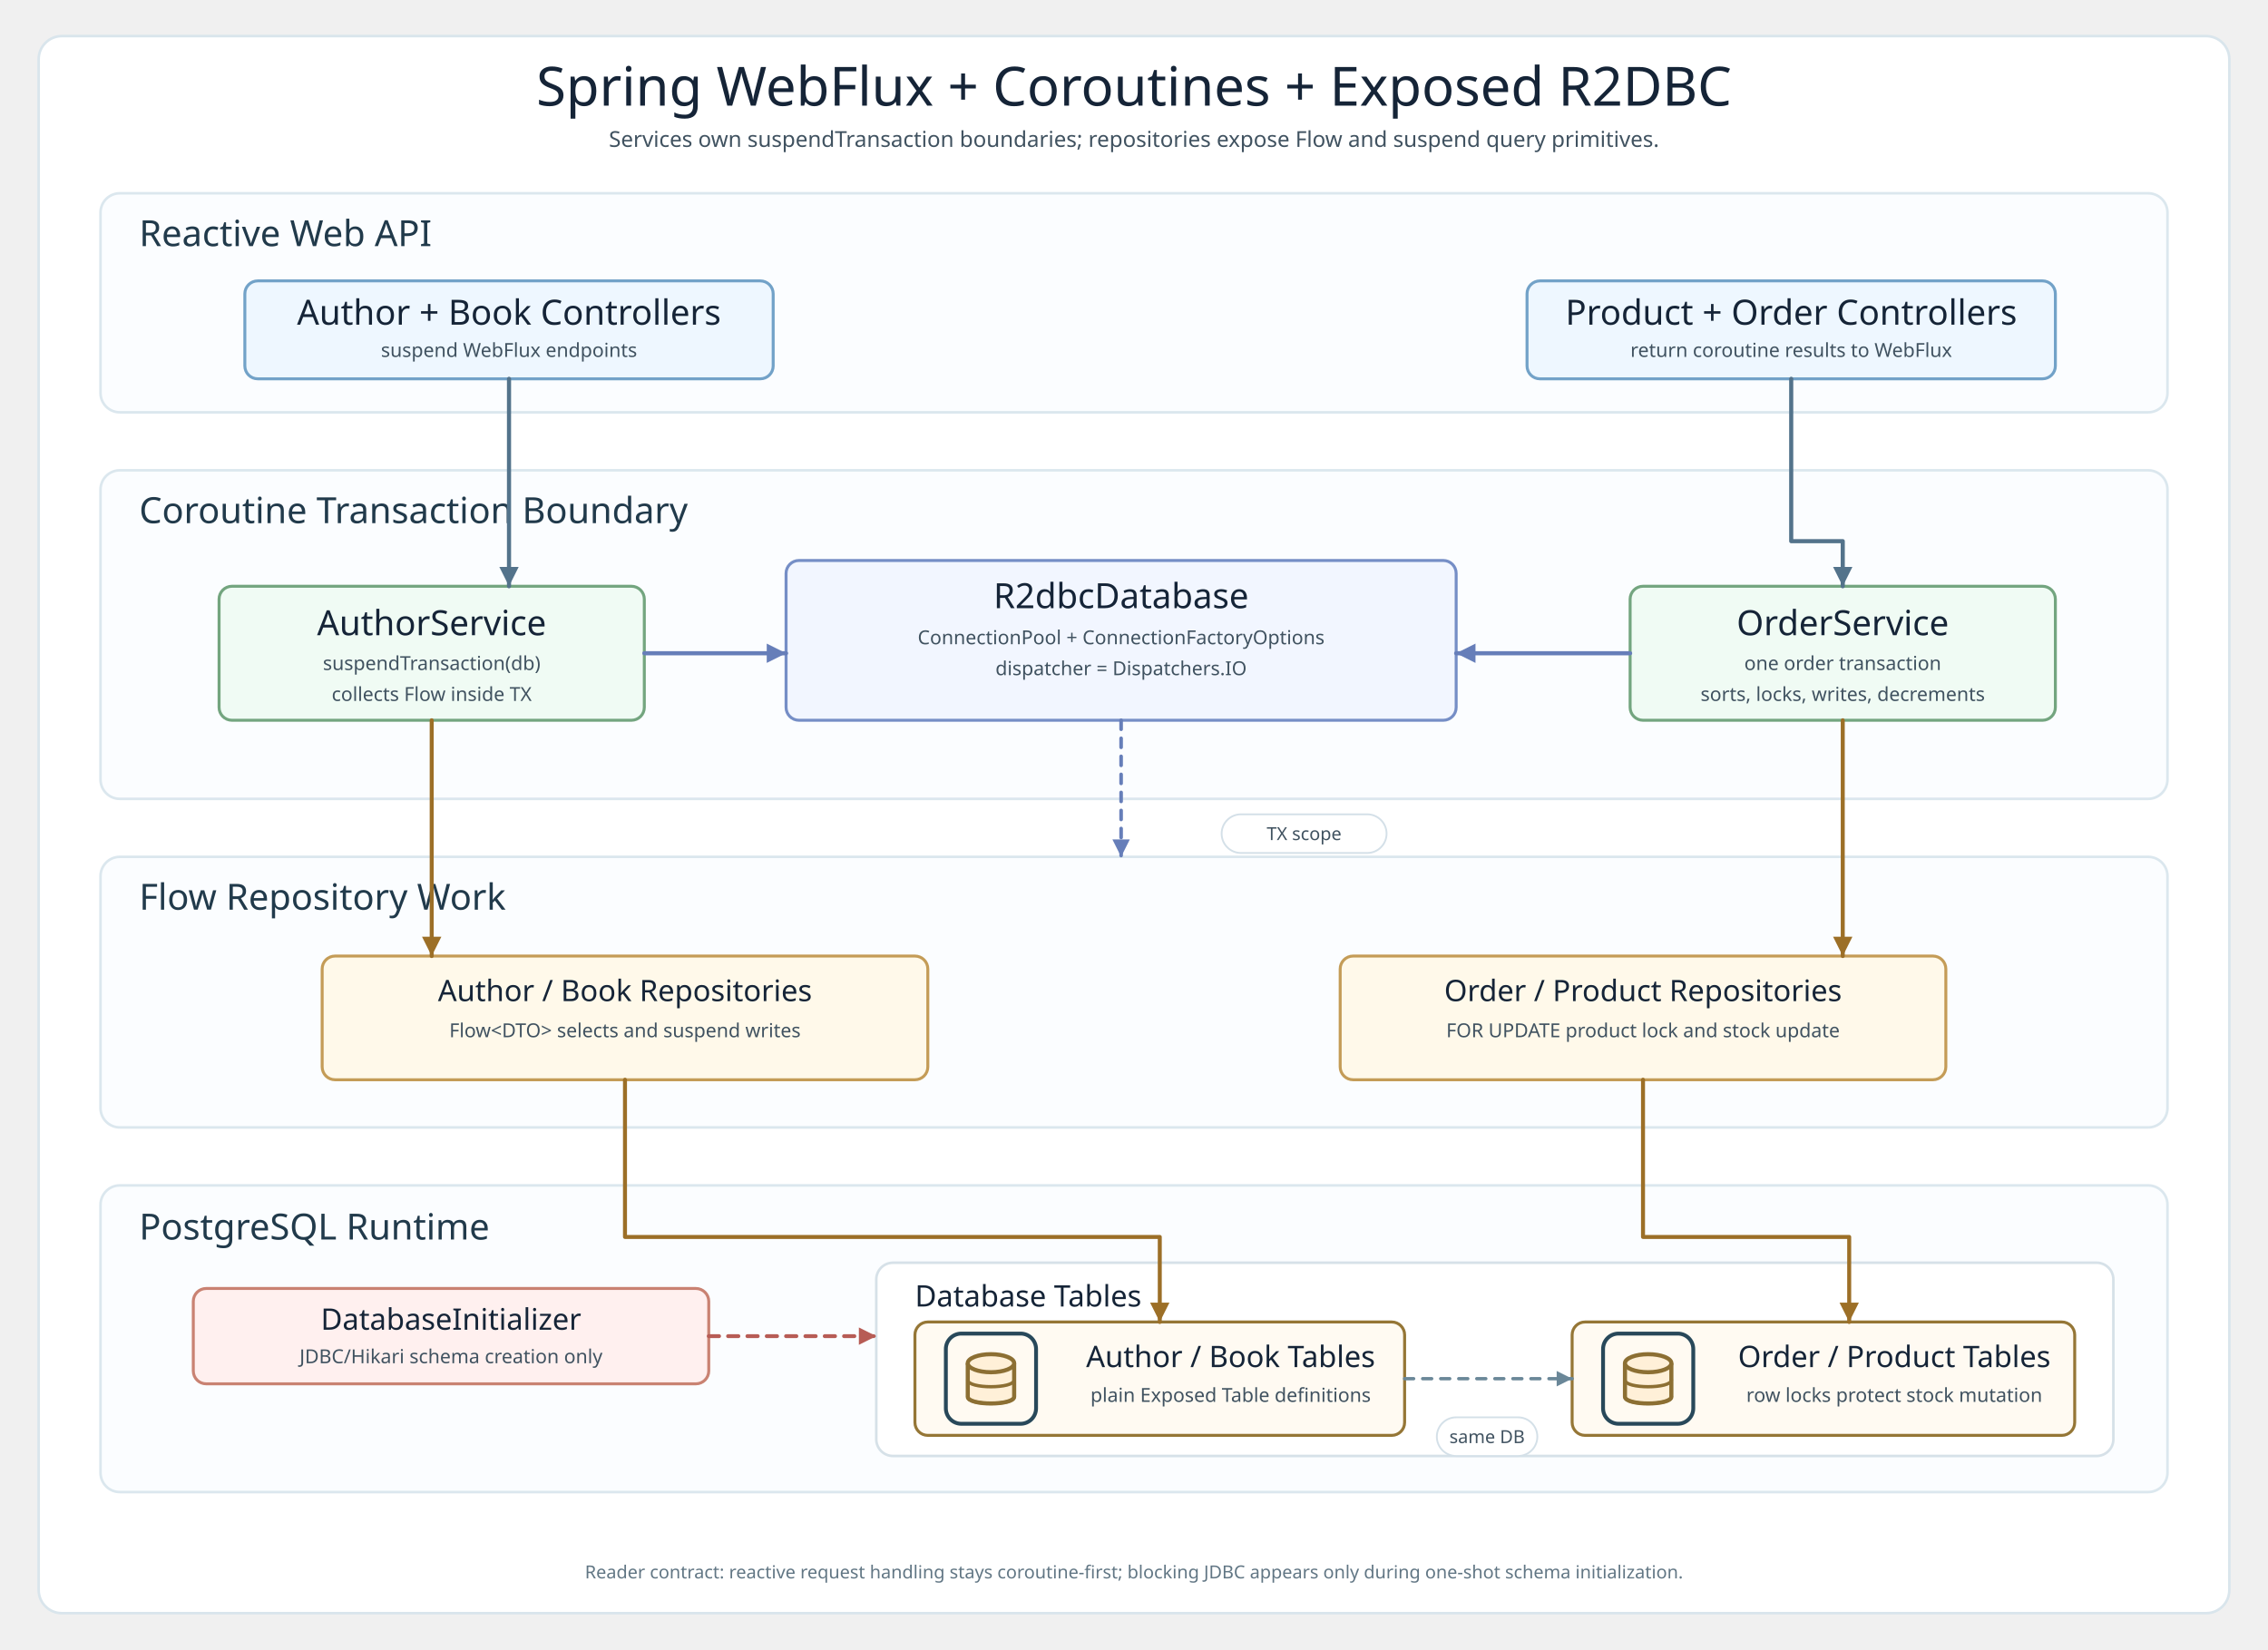
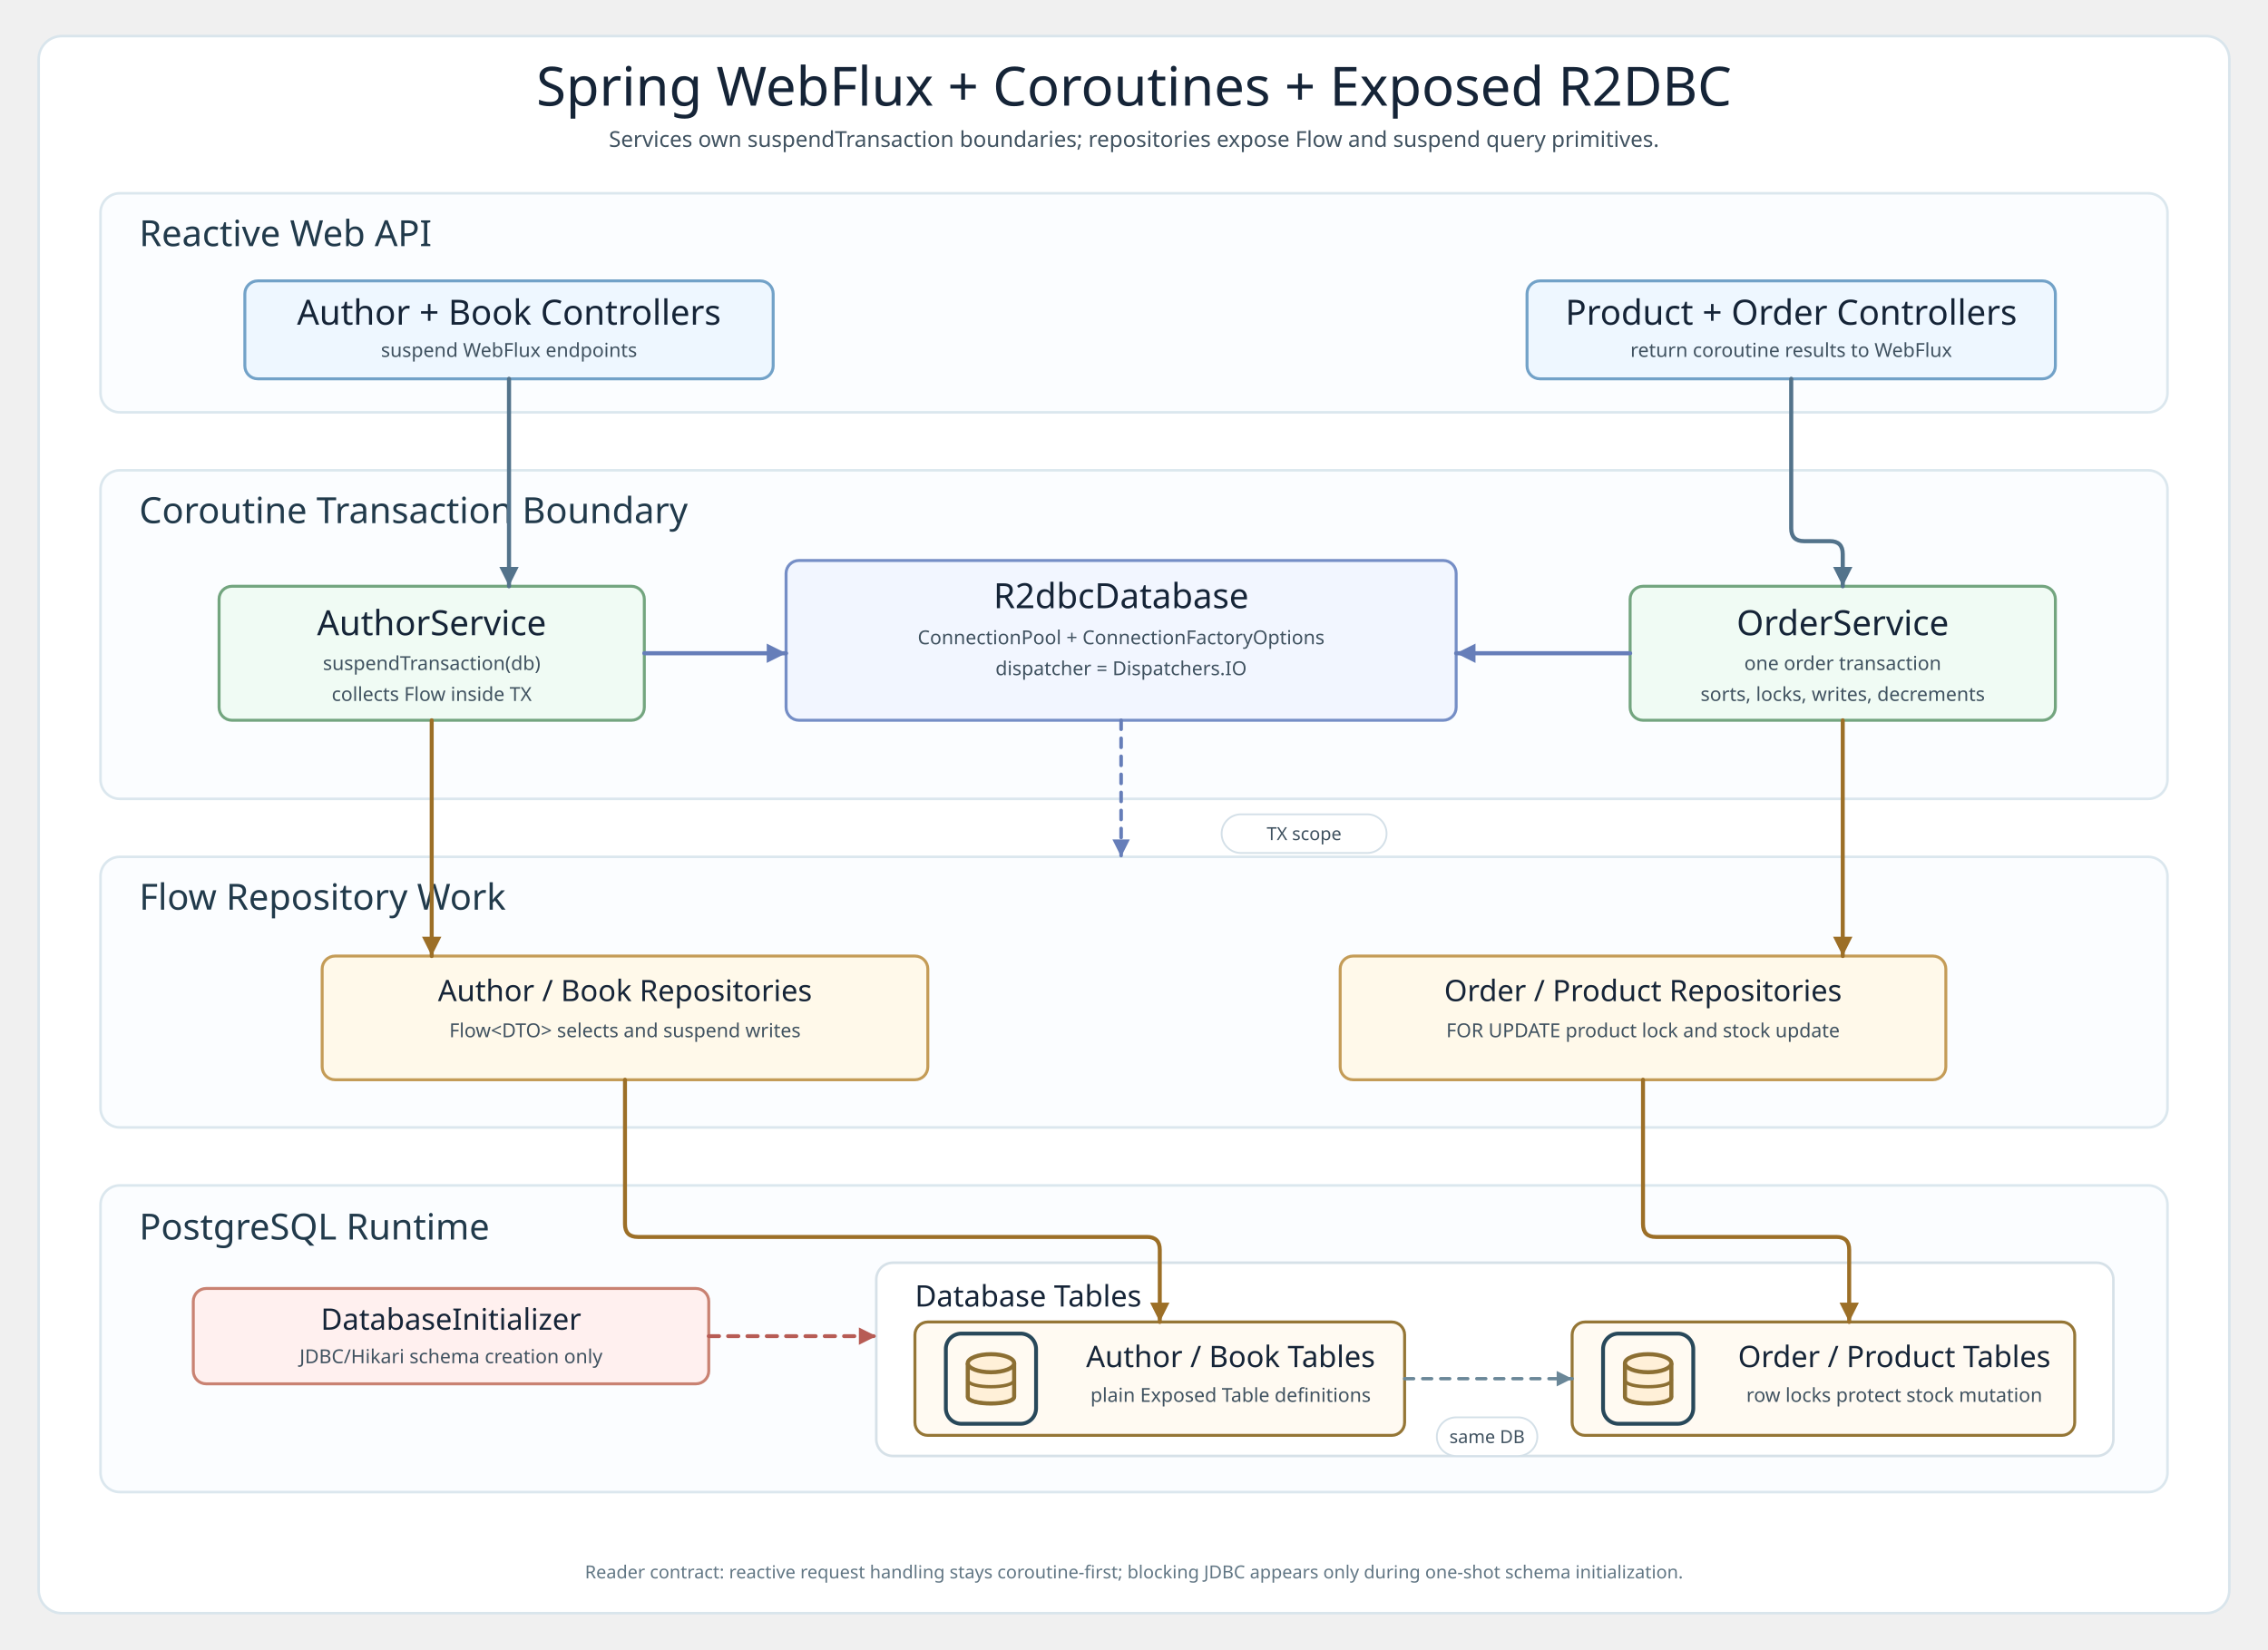
<svg xmlns="http://www.w3.org/2000/svg" width="1760" height="1280" viewBox="0 0 1760 1280" role="img" aria-labelledby="title desc">
  <defs>
    <style>
      svg{background:#f8fafc}
      .frame{fill:#fff;stroke:#d9e5ec;stroke-width:2}
      .title{font-family:"Architects Daughter";font-size:42px;fill:#152437}
      .subtitle,.body,.label,.footer{font-family:"Comic Mono";fill:#405260}
      .subtitle{font-size:17px}.body{font-size:15px}.label{font-size:14px}.footer{font-size:14px;fill:#617684}
      .layer{fill:#fbfdff;stroke:#dbe7ee;stroke-width:2}
      .layerTitle{font-family:"Architects Daughter";font-size:28px;fill:#213a4b}
      .card{stroke-width:2.3;rx:10}
      .web{fill:#eef7ff;stroke:#72a2c8}.svc{fill:#f0fbf4;stroke:#73a57f}.repo{fill:#fff9ea;stroke:#c49c57}
      .r2dbc{fill:#f2f6ff;stroke:#758ec6}.jdbc{fill:#fff0ef;stroke:#c98272}.db{fill:#fffaf2;stroke:#957636}
      .innerLayer{fill:#ffffff;stroke:#d6e1e8;stroke-width:2}
      .cardTitle{font-family:"Architects Daughter";font-size:27px;fill:#152437}
      .cardTitleSmall{font-family:"Architects Daughter";font-size:23px;fill:#152437}
      .chip{fill:#fff;stroke:#d4e0e8;stroke-width:1.4}
      .line{fill:none;stroke:#53738b;stroke-width:3.2;stroke-linecap:round;stroke-linejoin:round;marker-end:url(#arrow)}
      .txLine{fill:none;stroke:#667eb9;stroke-width:3.2;stroke-linecap:round;stroke-linejoin:round;marker-end:url(#arrowTx)}
      .repoLine{fill:none;stroke:#9c6f27;stroke-width:3.1;stroke-linecap:round;stroke-linejoin:round;marker-end:url(#arrowRepo)}
      .jdbcLine{fill:none;stroke:#b75c55;stroke-width:3;stroke-linecap:round;stroke-linejoin:round;stroke-dasharray:8 7;marker-end:url(#arrowJdbc)}
      .scopeLine{fill:none;stroke:#667eb9;stroke-width:2.8;stroke-linecap:round;stroke-linejoin:round;stroke-dasharray:7 7;marker-end:url(#arrowScope)}
      .schemaLine{fill:none;stroke:#6a8798;stroke-width:2.6;stroke-linecap:round;stroke-dasharray:7 7;marker-end:url(#arrowSchema)}
    </style>
    <marker id="arrow" markerUnits="userSpaceOnUse" markerWidth="15" markerHeight="15" viewBox="0 0 10 10" refX="10" refY="5" orient="auto">
-       <path d="M 0 0 L 10 5 L 0 10 Z" fill="#53738b" stroke-dasharray="none" />
+       <path d="M 0 0 L 10 5 L 0 10 Z" fill="#53738b" stroke-dasharray="none" stroke-linecap="round" stroke-linejoin="round" />
    </marker>
    <marker id="arrowTx" markerUnits="userSpaceOnUse" markerWidth="15" markerHeight="15" viewBox="0 0 10 10" refX="10" refY="5" orient="auto">
-       <path d="M 0 0 L 10 5 L 0 10 Z" fill="#667eb9" stroke-dasharray="none" />
+       <path d="M 0 0 L 10 5 L 0 10 Z" fill="#667eb9" stroke-dasharray="none" stroke-linecap="round" stroke-linejoin="round" />
    </marker>
    <marker id="arrowRepo" markerUnits="userSpaceOnUse" markerWidth="15" markerHeight="15" viewBox="0 0 10 10" refX="10" refY="5" orient="auto">
-       <path d="M 0 0 L 10 5 L 0 10 Z" fill="#9c6f27" stroke-dasharray="none" />
+       <path d="M 0 0 L 10 5 L 0 10 Z" fill="#9c6f27" stroke-dasharray="none" stroke-linecap="round" stroke-linejoin="round" />
    </marker>
    <marker id="arrowJdbc" markerUnits="userSpaceOnUse" markerWidth="13.5" markerHeight="13.5" viewBox="0 0 10 10" refX="10" refY="5" orient="auto">
-       <path d="M 0 0 L 10 5 L 0 10 Z" fill="#b75c55" stroke-dasharray="none" />
+       <path d="M 0 0 L 10 5 L 0 10 Z" fill="#b75c55" stroke-dasharray="none" stroke-linecap="round" stroke-linejoin="round" />
    </marker>
    <marker id="arrowScope" markerUnits="userSpaceOnUse" markerWidth="13.5" markerHeight="13.5" viewBox="0 0 10 10" refX="10" refY="5" orient="auto">
-       <path d="M 0 0 L 10 5 L 0 10 Z" fill="#667eb9" stroke-dasharray="none" />
+       <path d="M 0 0 L 10 5 L 0 10 Z" fill="#667eb9" stroke-dasharray="none" stroke-linecap="round" stroke-linejoin="round" />
    </marker>
    <marker id="arrowSchema" markerUnits="userSpaceOnUse" markerWidth="12" markerHeight="12" viewBox="0 0 10 10" refX="10" refY="5" orient="auto">
-       <path d="M 0 0 L 10 5 L 0 10 Z" fill="#6a8798" stroke-dasharray="none" />
+       <path d="M 0 0 L 10 5 L 0 10 Z" fill="#6a8798" stroke-dasharray="none" stroke-linecap="round" stroke-linejoin="round" />
    </marker>
    <g id="databaseIcon">
      <rect x="0" y="0" width="70" height="70" rx="12" fill="#fffaf2" stroke="#28485a" stroke-width="3" />
      <path d="M17 23v26c0 7 36 7 36 0V23" fill="#fff0d8" stroke="#8c6f33" stroke-width="3.2" stroke-linejoin="round" />
      <path d="M17 36c0 7 36 7 36 0" fill="none" stroke="#8c6f33" stroke-width="2.6" stroke-linecap="round" />
      <path d="M17 49c0 7 36 7 36 0" fill="none" stroke="#8c6f33" stroke-width="2.6" stroke-linecap="round" />
      <ellipse cx="35" cy="23" rx="18" ry="7" fill="#fff0d8" stroke="#8c6f33" stroke-width="3.2" />
    </g>
  </defs>
  <rect class="frame" x="30" y="28" width="1700" height="1224" rx="18" />
  <text class="title" x="880" y="82" text-anchor="middle">Spring WebFlux + Coroutines + Exposed R2DBC</text>
  <text class="subtitle" x="880" y="114" text-anchor="middle">Services own suspendTransaction boundaries; repositories expose Flow and suspend query primitives.</text>
  <rect class="layer" x="78" y="150" width="1604" height="170" rx="15" />
  <text class="layerTitle" x="108" y="191">Reactive Web API</text>
  <rect class="card web" x="190" y="218" width="410" height="76" rx="10" />
  <text class="cardTitle" x="395" y="252" text-anchor="middle">Author + Book Controllers</text>
  <text class="body" x="395" y="277" text-anchor="middle">suspend WebFlux endpoints</text>
  <rect class="card web" x="1185" y="218" width="410" height="76" rx="10" />
  <text class="cardTitle" x="1390" y="252" text-anchor="middle">Product + Order Controllers</text>
  <text class="body" x="1390" y="277" text-anchor="middle">return coroutine results to WebFlux</text>
  <rect class="layer" x="78" y="365" width="1604" height="255" rx="15" />
  <text class="layerTitle" x="108" y="406">Coroutine Transaction Boundary</text>
  <rect class="card svc" x="170" y="455" width="330" height="104" rx="10" />
  <text class="cardTitle" x="335" y="493" text-anchor="middle">AuthorService</text>
  <text class="body" x="335" y="520" text-anchor="middle">suspendTransaction(db)</text>
  <text class="body" x="335" y="544" text-anchor="middle">collects Flow inside TX</text>
  <rect class="card svc" x="1265" y="455" width="330" height="104" rx="10" />
  <text class="cardTitle" x="1430" y="493" text-anchor="middle">OrderService</text>
  <text class="body" x="1430" y="520" text-anchor="middle">one order transaction</text>
  <text class="body" x="1430" y="544" text-anchor="middle">sorts, locks, writes, decrements</text>
  <rect class="card r2dbc" x="610" y="435" width="520" height="124" rx="10" />
  <text class="cardTitle" x="870" y="472" text-anchor="middle">R2dbcDatabase</text>
  <text class="body" x="870" y="500" text-anchor="middle">ConnectionPool + ConnectionFactoryOptions</text>
  <text class="body" x="870" y="524" text-anchor="middle">dispatcher = Dispatchers.IO</text>
  <rect class="layer" x="78" y="665" width="1604" height="210" rx="15" />
  <text class="layerTitle" x="108" y="706">Flow Repository Work</text>
  <rect class="card repo" x="250" y="742" width="470" height="96" rx="10" />
  <text class="cardTitleSmall" x="485" y="777" text-anchor="middle">Author / Book Repositories</text>
  <text class="body" x="485" y="805" text-anchor="middle">Flow&lt;DTO&gt; selects and suspend writes</text>
  <rect class="card repo" x="1040" y="742" width="470" height="96" rx="10" />
  <text class="cardTitleSmall" x="1275" y="777" text-anchor="middle">Order / Product Repositories</text>
  <text class="body" x="1275" y="805" text-anchor="middle">FOR UPDATE product lock and stock update</text>
  <rect class="layer" x="78" y="920" width="1604" height="238" rx="15" />
  <text class="layerTitle" x="108" y="962">PostgreSQL Runtime</text>
  <rect class="card jdbc" x="150" y="1000" width="400" height="74" rx="10" />
  <text class="cardTitleSmall" x="350" y="1032" text-anchor="middle">DatabaseInitializer</text>
  <text class="body" x="350" y="1058" text-anchor="middle">JDBC/Hikari schema creation only</text>
  <rect class="innerLayer" x="680" y="980" width="960" height="150" rx="13" />
  <text class="cardTitleSmall" x="710" y="1014">Database Tables</text>
  <rect class="card db" x="710" y="1026" width="380" height="88" rx="10" />
  <use href="#databaseIcon" x="734" y="1035" />
  <text class="cardTitleSmall" x="955" y="1061" text-anchor="middle">Author / Book Tables</text>
  <text class="body" x="955" y="1088" text-anchor="middle">plain Exposed Table definitions</text>
  <rect class="card db" x="1220" y="1026" width="390" height="88" rx="10" />
  <use href="#databaseIcon" x="1244" y="1035" />
  <text class="cardTitleSmall" x="1470" y="1061" text-anchor="middle">Order / Product Tables</text>
  <text class="body" x="1470" y="1088" text-anchor="middle">row locks protect stock mutation</text>
  <path class="line" d="M 395 294 V 455" stroke-linecap="round" stroke-linejoin="round" />
-   <path class="line" d="M 1390 294 V 420 H 1430 V 455" stroke-linecap="round" stroke-linejoin="round" />
-   <path class="txLine" d="M 500 507 H 610" />
-   <path class="txLine" d="M 1265 507 H 1130" />
-   <path class="repoLine" d="M 335 559 V 742" />
-   <path class="repoLine" d="M 1430 559 V 742" />
-   <path class="scopeLine" d="M 870 559 V 665" />
+   <path class="line" d="M 1390 294 L 1390 410 Q 1390 420 1400 420 L 1420 420 Q 1430 420 1430 430 L 1430 455" stroke-linecap="round" stroke-linejoin="round" />
+   <path class="txLine" d="M 500 507 H 610" stroke-linecap="round" stroke-linejoin="round" />
+   <path class="txLine" d="M 1265 507 H 1130" stroke-linecap="round" stroke-linejoin="round" />
+   <path class="repoLine" d="M 335 559 V 742" stroke-linecap="round" stroke-linejoin="round" />
+   <path class="repoLine" d="M 1430 559 V 742" stroke-linecap="round" stroke-linejoin="round" />
+   <path class="scopeLine" d="M 870 559 V 665" stroke-linecap="round" stroke-linejoin="round" />
  <rect class="chip" x="948" y="632" width="128" height="30" rx="15" />
  <text class="label" x="1012" y="652" text-anchor="middle">TX scope</text>
-   <path class="repoLine" d="M 485 838 V 960 H 900 V 1026" />
-   <path class="repoLine" d="M 1275 838 V 960 H 1435 V 1026" />
-   <path class="jdbcLine" d="M 550 1037 H 680" />
-   <path class="schemaLine" d="M 1090 1070 H 1220" />
+   <path class="repoLine" d="M 485 838 L 485 950 Q 485 960 495 960 L 890 960 Q 900 960 900 970 L 900 1026" stroke-linecap="round" stroke-linejoin="round" />
+   <path class="repoLine" d="M 1275 838 L 1275 950 Q 1275 960 1285 960 L 1425 960 Q 1435 960 1435 970 L 1435 1026" stroke-linecap="round" stroke-linejoin="round" />
+   <path class="jdbcLine" d="M 550 1037 H 680" stroke-linecap="round" stroke-linejoin="round" />
+   <path class="schemaLine" d="M 1090 1070 H 1220" stroke-linecap="round" stroke-linejoin="round" />
  <rect class="chip" x="1115" y="1100" width="78" height="30" rx="15" />
  <text class="label" x="1154" y="1120" text-anchor="middle">same DB</text>
  <text class="footer" x="880" y="1225" text-anchor="middle">Reader contract: reactive request handling stays coroutine-first; blocking JDBC appears only during one-shot schema initialization.</text>
</svg>
